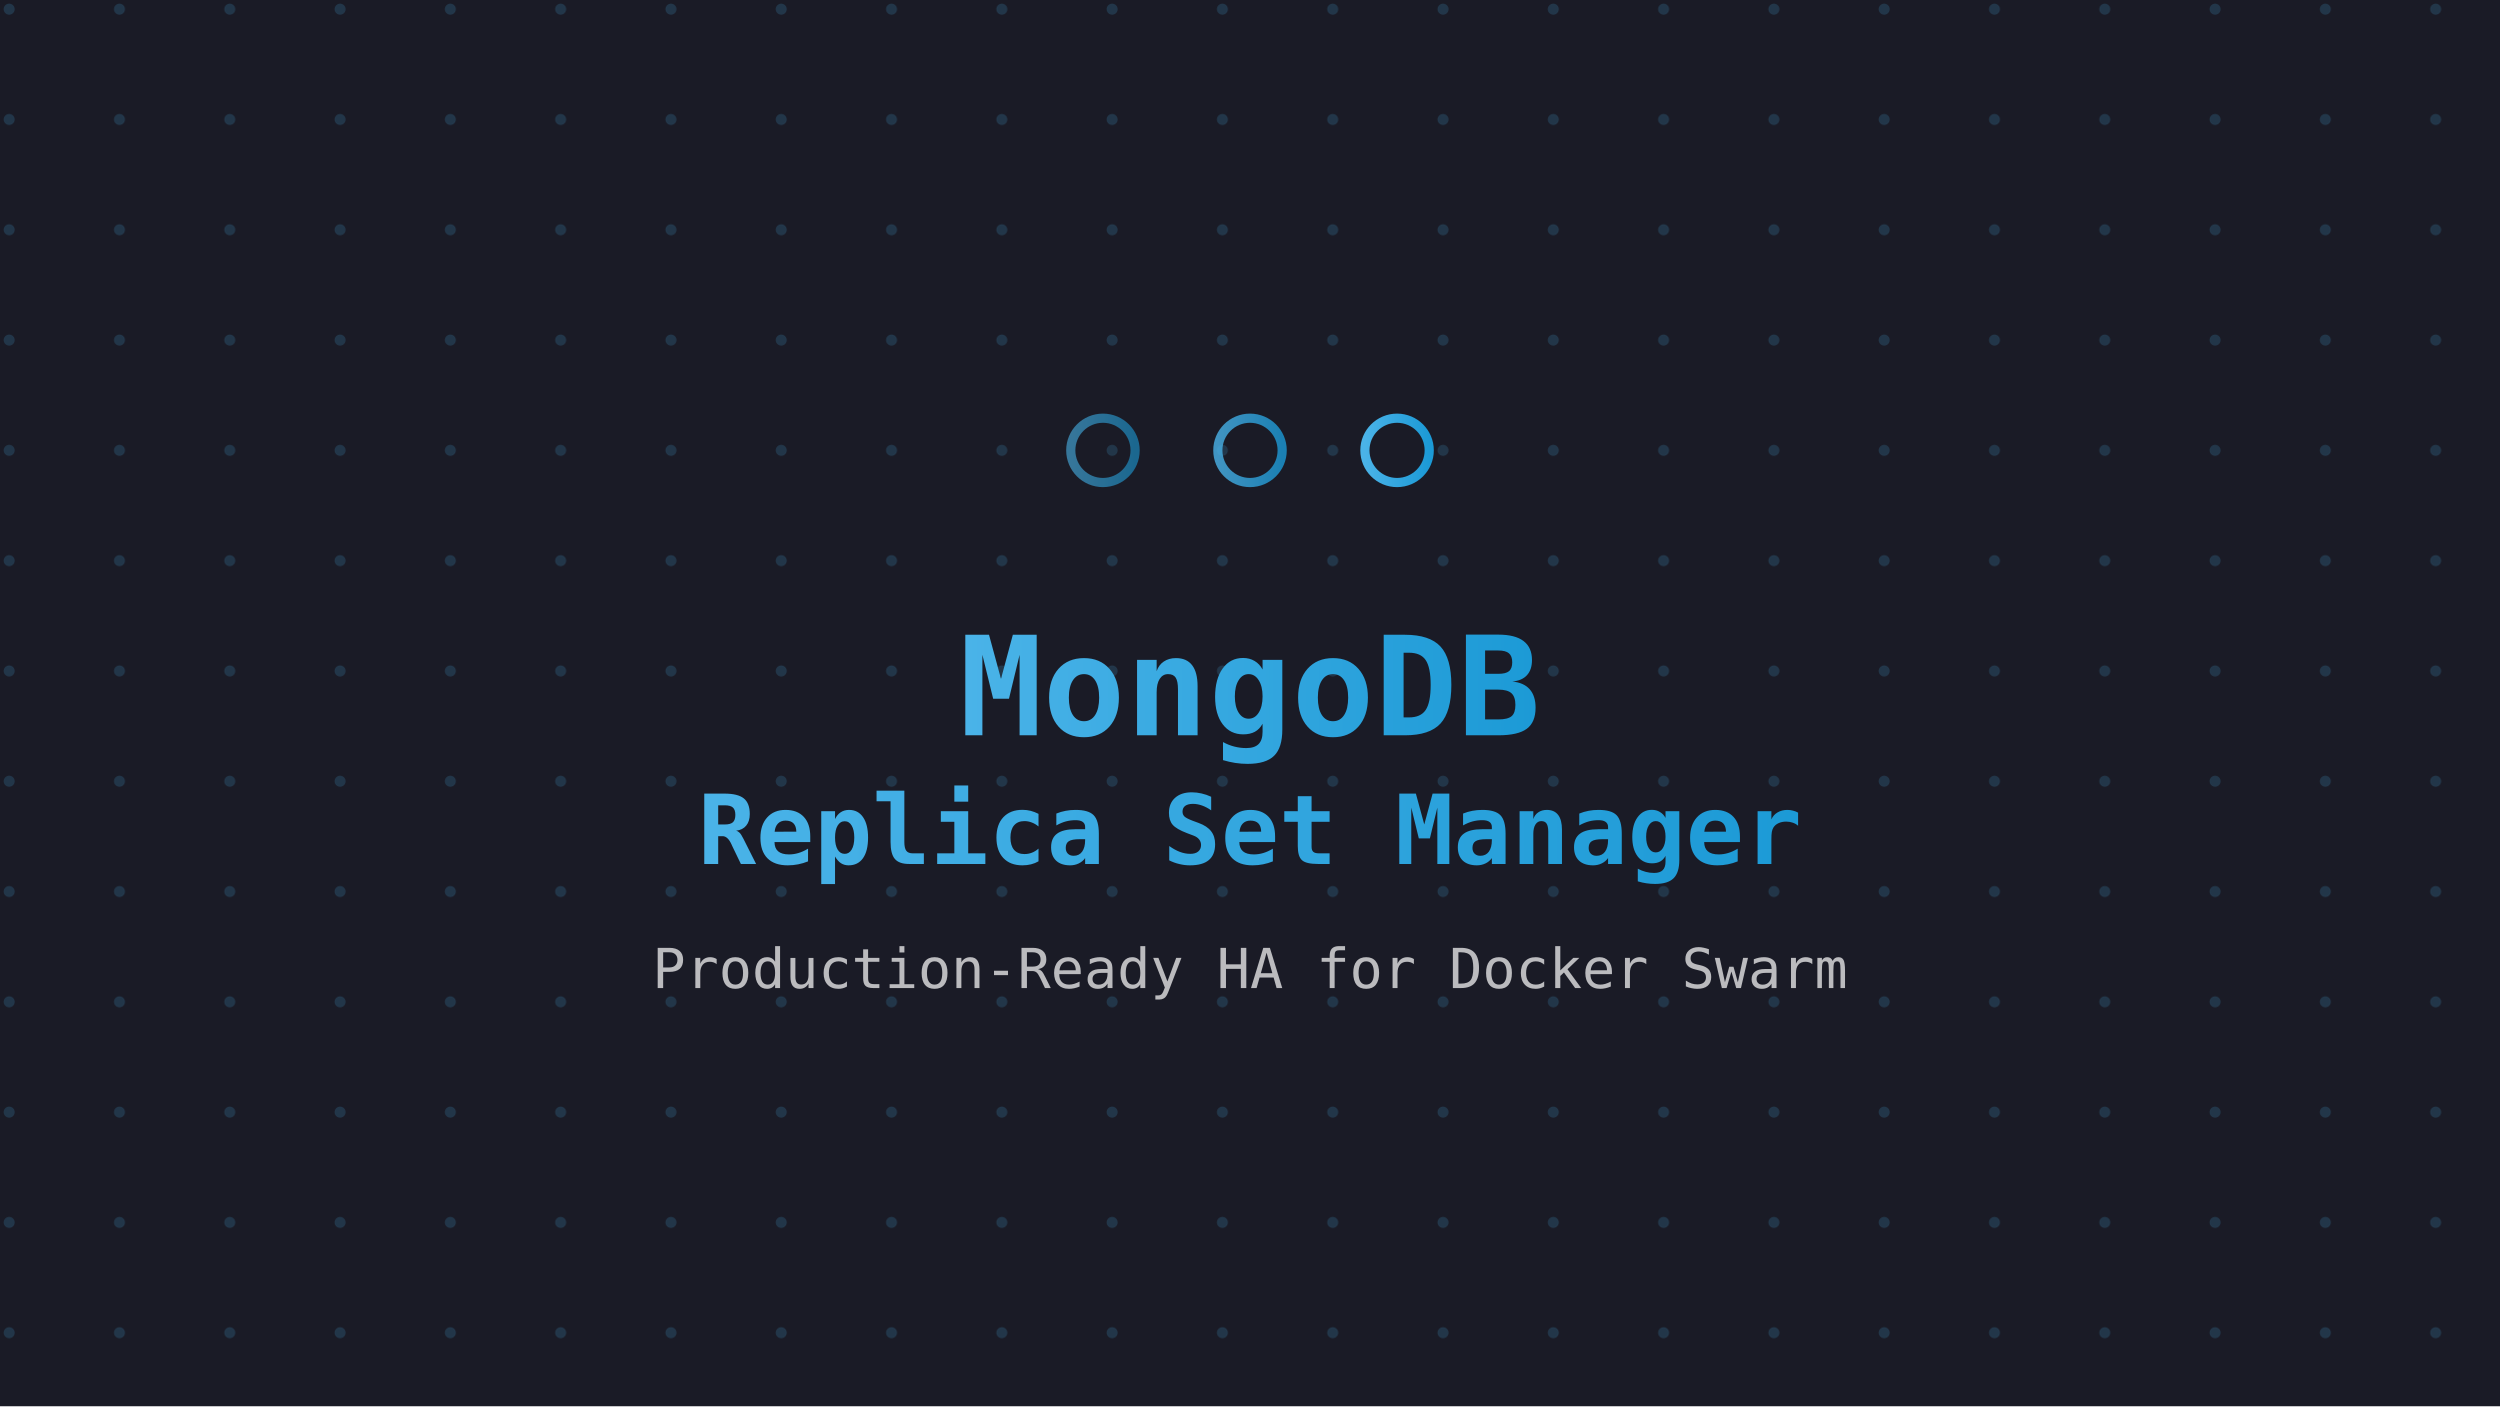
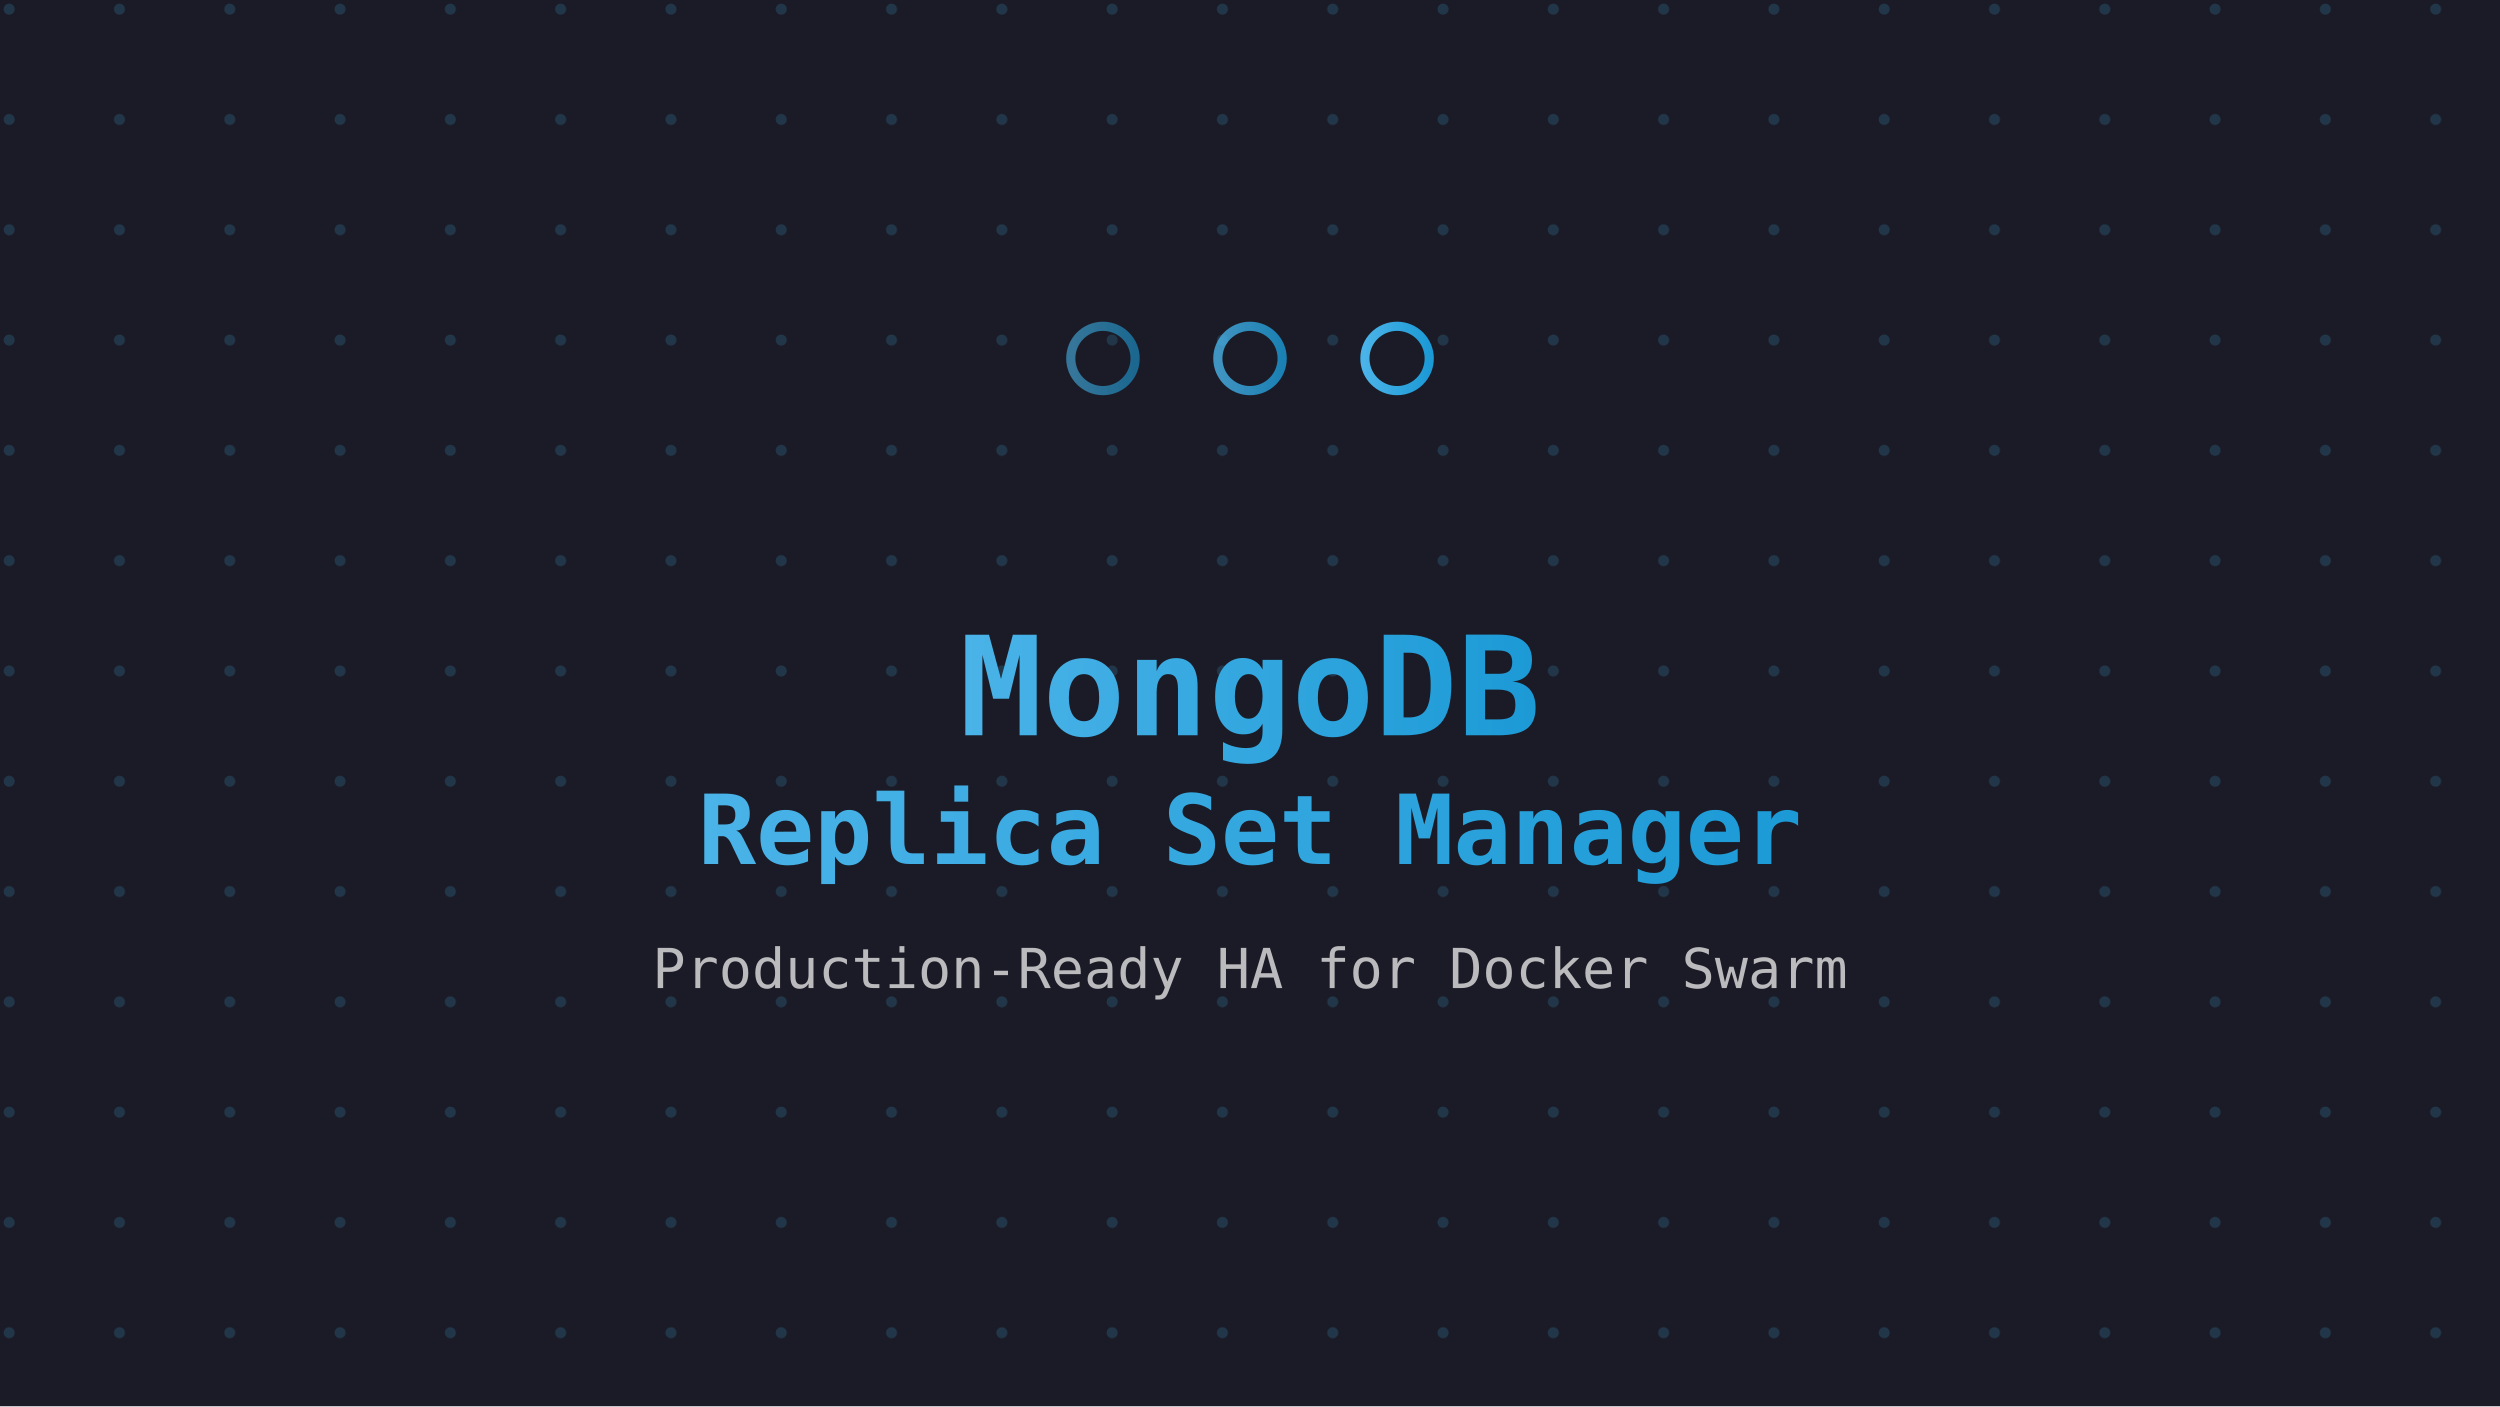
<svg xmlns="http://www.w3.org/2000/svg" width="544" height="306">
  <defs>
    <linearGradient id="grad2" x1="0%" y1="0%" x2="100%" y2="0%">
      <stop offset="0%" style="stop-color:#4ab3e8;stop-opacity:1" />
      <stop offset="100%" style="stop-color:#1c9ad6;stop-opacity:1" />
    </linearGradient>
    <pattern id="dots2" x="0" y="0" width="24" height="24" patternUnits="userSpaceOnUse">
      <circle cx="2" cy="2" r="1.2" fill="#4ab3e8" opacity="0.18" />
    </pattern>
  </defs>
  <rect width="544" height="306" fill="#1a1b26" />
  <rect width="544" height="306" fill="url(#dots2)" />
-   <circle cx="240" cy="98" r="7" fill="none" stroke="url(#grad2)" stroke-width="2" opacity="0.6" />
-   <circle cx="272" cy="98" r="7" fill="none" stroke="url(#grad2)" stroke-width="2" opacity="0.8" />
-   <circle cx="304" cy="98" r="7" fill="none" stroke="url(#grad2)" stroke-width="2" opacity="1" />
-   <line x1="247" y1="98" x2="265" y2="98" stroke="url(#grad2)" stroke-width="1.5" opacity="0.4" />
-   <line x1="279" y1="98" x2="297" y2="98" stroke="url(#grad2)" stroke-width="1.5" opacity="0.4" />
+   <circle cx="240" cy="78" r="7" fill="none" stroke="url(#grad2)" stroke-width="2" opacity="0.6" />
+   <circle cx="272" cy="78" r="7" fill="none" stroke="url(#grad2)" stroke-width="2" opacity="0.8" />
+   <circle cx="304" cy="78" r="7" fill="none" stroke="url(#grad2)" stroke-width="2" opacity="1" />
+   <line x1="247" y1="78" x2="265" y2="78" stroke="url(#grad2)" stroke-width="1.5" opacity="0.4" />
+   <line x1="279" y1="78" x2="297" y2="78" stroke="url(#grad2)" stroke-width="1.5" opacity="0.4" />
  <text x="272" y="160" font-family="'IBM Plex Mono', 'JetBrains Mono', 'SF Mono', Menlo, Consolas, monospace" font-size="30" font-weight="700" fill="url(#grad2)" text-anchor="middle">MongoDB</text>
  <text x="272" y="188" font-family="'IBM Plex Mono', 'JetBrains Mono', 'SF Mono', Menlo, Consolas, monospace" font-size="21" font-weight="700" fill="url(#grad2)" text-anchor="middle">Replica Set Manager</text>
  <text x="272" y="215" font-family="'IBM Plex Mono', 'JetBrains Mono', 'SF Mono', Menlo, Consolas, monospace" font-size="12" fill="rgba(255,255,255,0.7)" text-anchor="middle">Production-Ready HA for Docker Swarm</text>
</svg>
